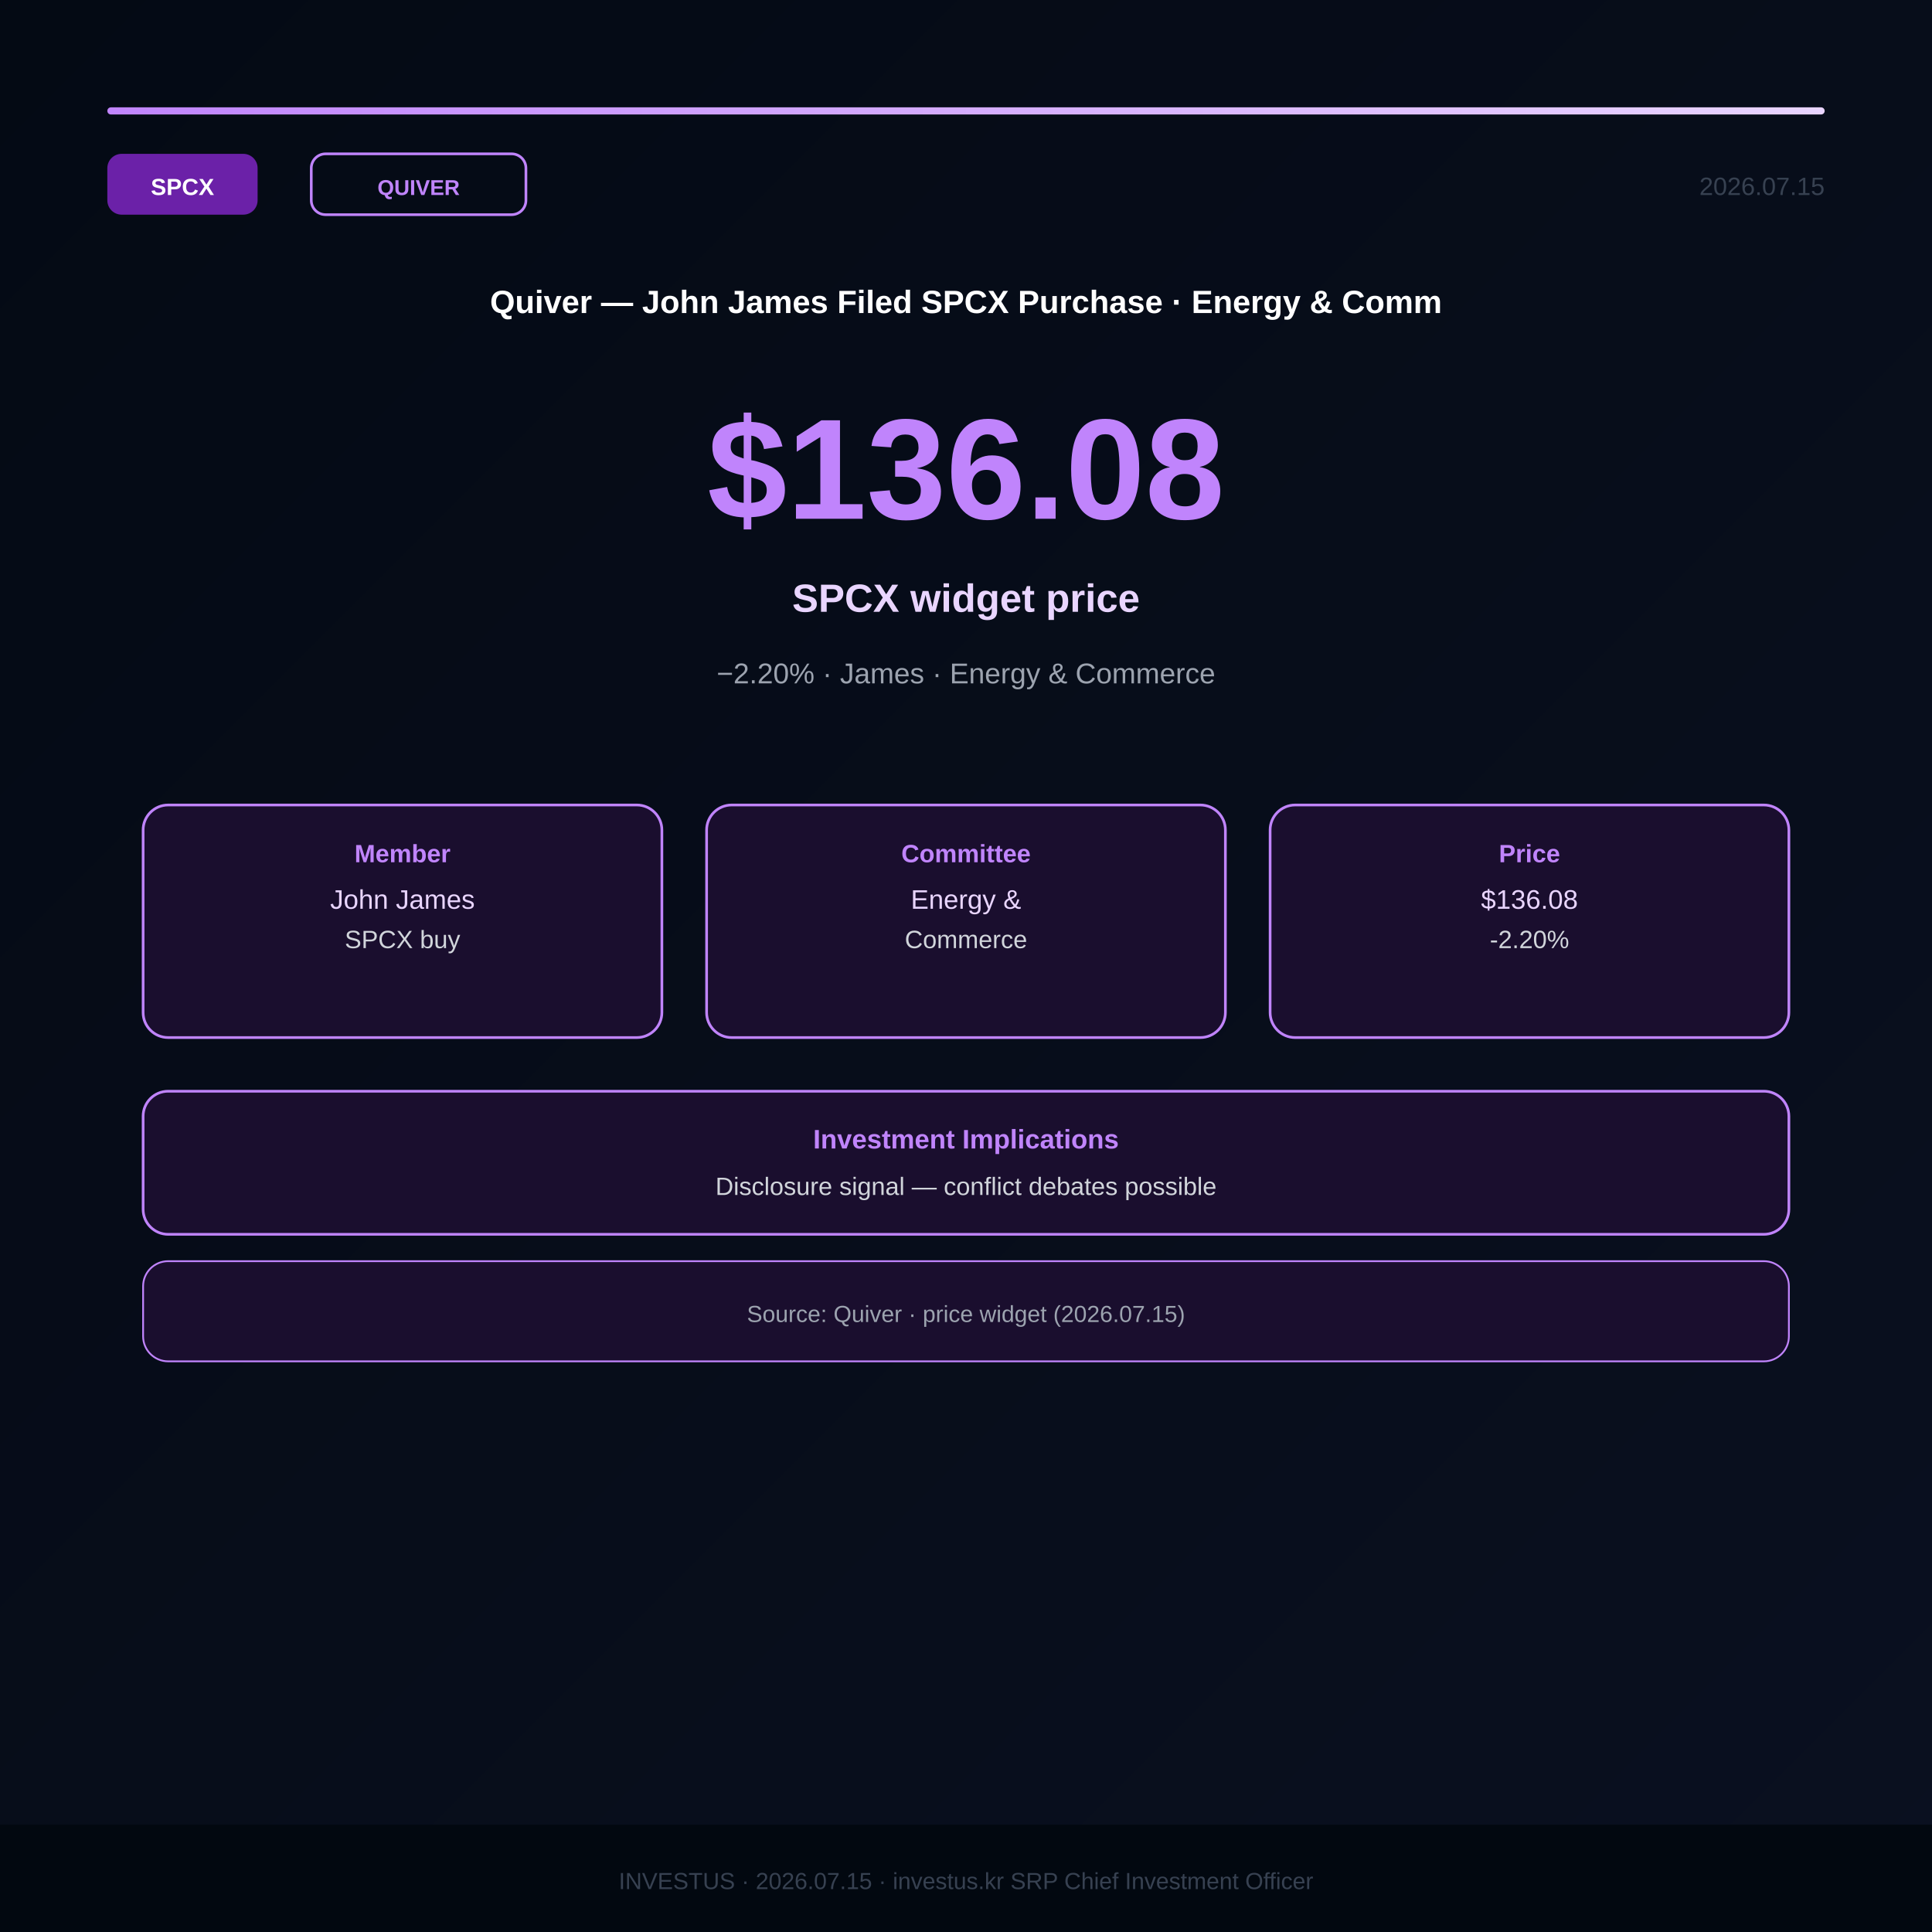
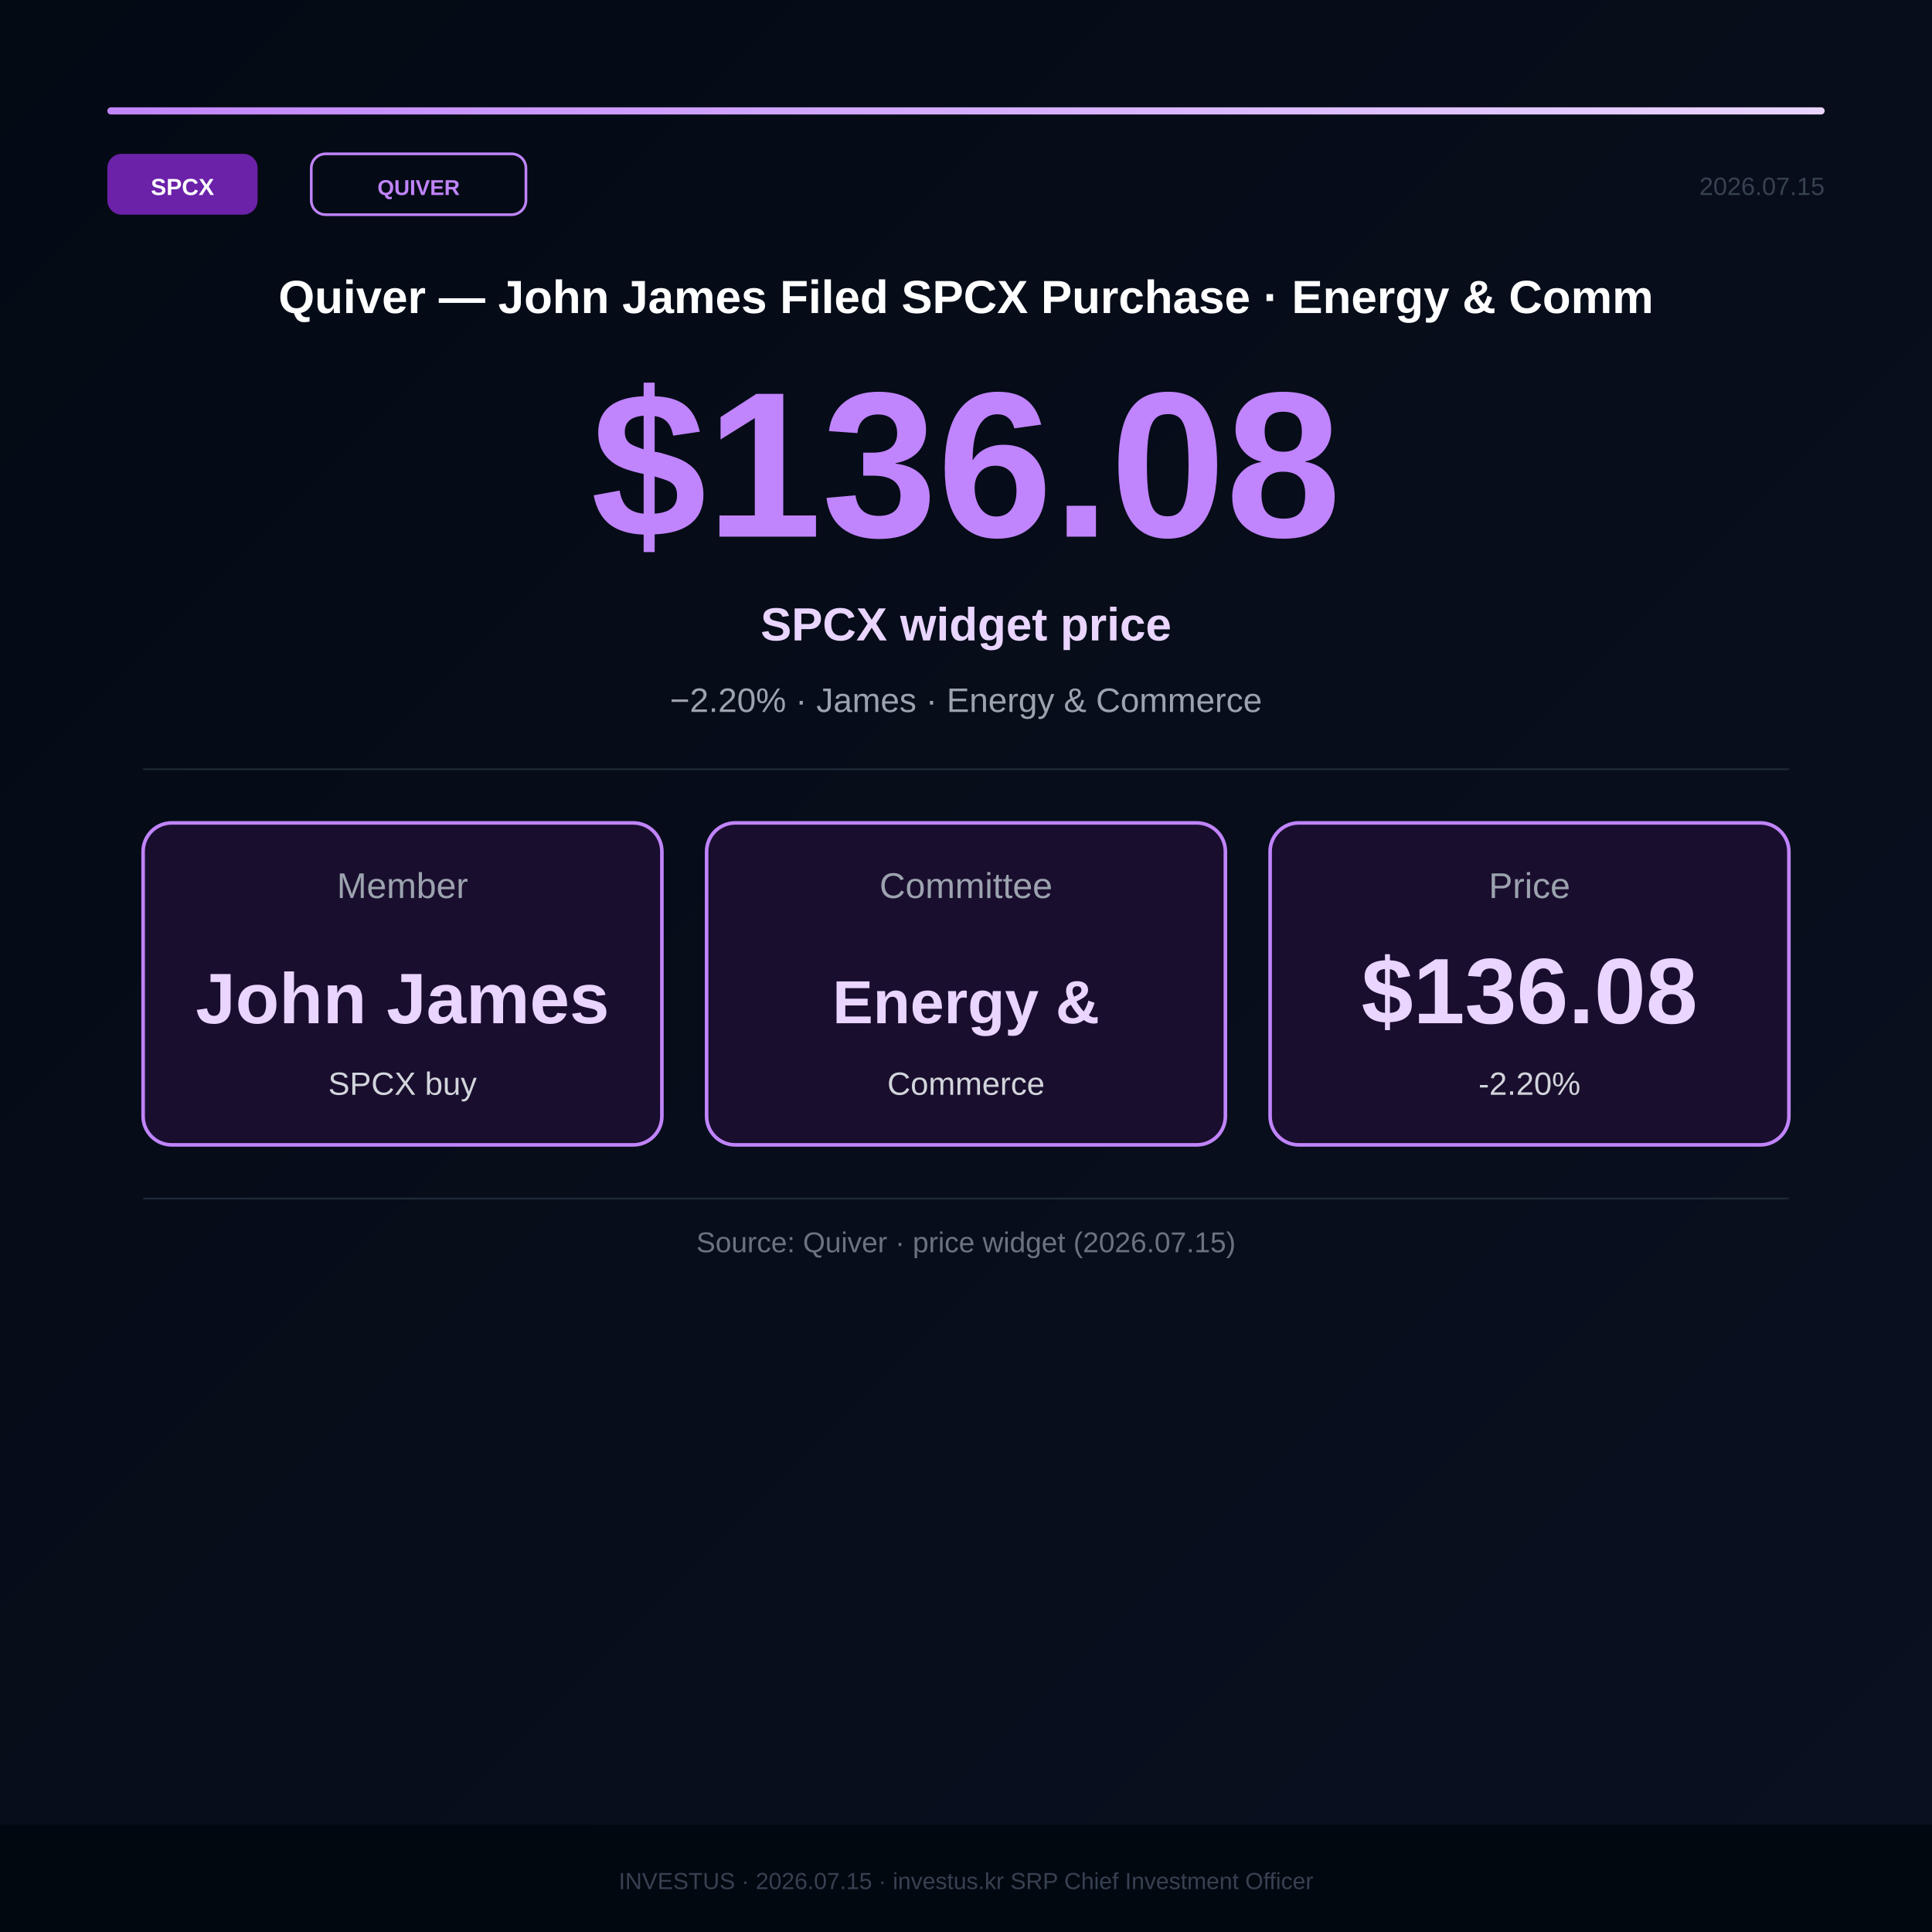
<svg xmlns="http://www.w3.org/2000/svg" viewBox="0 0 1080 1080" width="1080" height="1080">
  <defs>
    <linearGradient id="bg" x1="0%" y1="0%" x2="100%" y2="100%">
      <stop offset="0%" style="stop-color:#040a14" />
      <stop offset="100%" style="stop-color:#0a1020" />
    </linearGradient>
    <linearGradient id="grad" x1="0%" y1="0%" x2="100%" y2="0%">
      <stop offset="0%" style="stop-color:#c084fc" />
      <stop offset="100%" style="stop-color:#e9d5ff" />
    </linearGradient>
  </defs>
  <rect width="1080" height="1080" fill="url(#bg)" />
  <rect x="60" y="60" width="960" height="4" fill="url(#grad)" rx="2" />
  <rect x="60" y="86" width="84" height="34" rx="8" fill="#6b21a8" />
  <text x="102.0" y="109" font-family="Arial Black, Arial" font-weight="900" font-size="13" fill="#ffffff" text-anchor="middle">SPCX</text>
  <rect x="174" y="86" width="120" height="34" rx="8" fill="none" stroke="#c084fc" stroke-width="1.5" />
  <text x="234.0" y="109" font-family="Arial, sans-serif" font-weight="700" font-size="12" fill="#c084fc" text-anchor="middle">QUIVER</text>
  <text x="1020" y="109" font-family="Arial, sans-serif" font-size="14" fill="#374151" text-anchor="end">2026.07.15</text>
-   <text x="540" y="175" font-family="Arial Black, Arial" font-weight="900" font-size="18" fill="#ffffff" text-anchor="middle">Quiver — John James Filed SPCX Purchase · Energy &amp; Comm</text>
-   <text x="540" y="290" font-family="Arial Black, Arial" font-weight="900" font-size="80" fill="#c084fc" text-anchor="middle">$136.08</text>
-   <text x="540" y="342" font-family="Arial Black, Arial" font-weight="900" font-size="22" fill="#e9d5ff" text-anchor="middle">SPCX widget price</text>
-   <text x="540" y="382" font-family="Arial, sans-serif" font-size="16" fill="#9ca3af" text-anchor="middle">−2.20% · James · Energy &amp; Commerce</text>
-   <rect x="80" y="450" width="290" height="130" rx="14" fill="#1a0e2e" stroke="#c084fc" stroke-width="1.5" />
-   <text x="225.0" y="482" font-family="Arial Black, Arial" font-weight="900" font-size="14" fill="#c084fc" text-anchor="middle">Member</text>
-   <text x="225.0" y="508" font-family="Arial, sans-serif" font-size="15" fill="#e9d5ff" text-anchor="middle">John James</text>
-   <text x="225.0" y="530" font-family="Arial, sans-serif" font-size="14" fill="#d1d5db" text-anchor="middle">SPCX buy</text>
-   <rect x="395" y="450" width="290" height="130" rx="14" fill="#1a0e2e" stroke="#c084fc" stroke-width="1.5" />
-   <text x="540.0" y="482" font-family="Arial Black, Arial" font-weight="900" font-size="14" fill="#c084fc" text-anchor="middle">Committee</text>
-   <text x="540.0" y="508" font-family="Arial, sans-serif" font-size="15" fill="#e9d5ff" text-anchor="middle">Energy &amp;</text>
-   <text x="540.0" y="530" font-family="Arial, sans-serif" font-size="14" fill="#d1d5db" text-anchor="middle">Commerce</text>
-   <rect x="710" y="450" width="290" height="130" rx="14" fill="#1a0e2e" stroke="#c084fc" stroke-width="1.5" />
-   <text x="855.0" y="482" font-family="Arial Black, Arial" font-weight="900" font-size="14" fill="#c084fc" text-anchor="middle">Price</text>
-   <text x="855.0" y="508" font-family="Arial, sans-serif" font-size="15" fill="#e9d5ff" text-anchor="middle">$136.08</text>
-   <text x="855.0" y="530" font-family="Arial, sans-serif" font-size="14" fill="#d1d5db" text-anchor="middle">-2.20%</text>
-   <rect x="80" y="610" width="920" height="80" rx="14" fill="#1a0e2e" stroke="#c084fc" stroke-width="1.5" />
-   <text x="540" y="642" font-family="Arial Black, Arial" font-weight="900" font-size="15" fill="#c084fc" text-anchor="middle">Investment Implications</text>
-   <text x="540" y="668" font-family="Arial, sans-serif" font-size="14" fill="#d1d5db" text-anchor="middle">Disclosure signal — conflict debates possible</text>
-   <rect x="80" y="705" width="920" height="56" rx="14" fill="#1a0e2e" stroke="#c084fc" stroke-width="1" />
-   <text x="540" y="739" font-family="Arial, sans-serif" font-size="13" fill="#9ca3af" text-anchor="middle">Source: Quiver · price widget (2026.07.15)</text>
+   <text x="540" y="175" font-family="Arial Black, Arial" font-weight="900" font-size="26" fill="#ffffff" text-anchor="middle">Quiver — John James Filed SPCX Purchase · Energy &amp; Comm</text>
+   <text x="540" y="300" font-family="Arial Black, Arial" font-weight="900" font-size="116" fill="#c084fc" text-anchor="middle">$136.08</text>
+   <text x="540" y="358" font-family="Arial Black, Arial" font-weight="900" font-size="26" fill="#e9d5ff" text-anchor="middle">SPCX widget price</text>
+   <text x="540" y="398" font-family="Arial, sans-serif" font-size="19" fill="#9ca3af" text-anchor="middle">−2.20% · James · Energy &amp; Commerce</text>
+   <line x1="80" y1="430" x2="1000" y2="430" stroke="#1f2937" stroke-width="1" />
+   <rect x="80" y="460" width="290" height="180" rx="16" fill="#1a0e2e" stroke="#c084fc" stroke-width="2" />
+   <text x="225.0" y="502" font-family="Arial, sans-serif" font-size="20" fill="#9ca3af" text-anchor="middle">Member</text>
+   <text x="225.0" y="572" font-family="Arial Black, Arial" font-weight="900" font-size="40" fill="#e9d5ff" text-anchor="middle">John James</text>
+   <text x="225.0" y="612" font-family="Arial, sans-serif" font-size="18" fill="#d1d5db" text-anchor="middle">SPCX buy</text>
+   <rect x="395" y="460" width="290" height="180" rx="16" fill="#1a0e2e" stroke="#c084fc" stroke-width="2" />
+   <text x="540.0" y="502" font-family="Arial, sans-serif" font-size="20" fill="#9ca3af" text-anchor="middle">Committee</text>
+   <text x="540.0" y="572" font-family="Arial Black, Arial" font-weight="900" font-size="34" fill="#e9d5ff" text-anchor="middle">Energy &amp;</text>
+   <text x="540.0" y="612" font-family="Arial, sans-serif" font-size="18" fill="#d1d5db" text-anchor="middle">Commerce</text>
+   <rect x="710" y="460" width="290" height="180" rx="16" fill="#1a0e2e" stroke="#c084fc" stroke-width="2" />
+   <text x="855.0" y="502" font-family="Arial, sans-serif" font-size="20" fill="#9ca3af" text-anchor="middle">Price</text>
+   <text x="855.0" y="572" font-family="Arial Black, Arial" font-weight="900" font-size="52" fill="#e9d5ff" text-anchor="middle">$136.08</text>
+   <text x="855.0" y="612" font-family="Arial, sans-serif" font-size="18" fill="#d1d5db" text-anchor="middle">-2.20%</text>
+   <line x1="80" y1="670" x2="1000" y2="670" stroke="#1f2937" stroke-width="1" />
+   <text x="540" y="700" font-family="Arial, sans-serif" font-size="16" fill="#6b7280" text-anchor="middle">Source: Quiver · price widget (2026.07.15)</text>
  <rect x="0" y="1020" width="1080" height="60" fill="#020810" />
  <text x="540" y="1056" font-family="Arial, sans-serif" font-size="13" fill="#374151" text-anchor="middle">INVESTUS · 2026.07.15 · investus.kr SRP Chief Investment Officer</text>
</svg>
